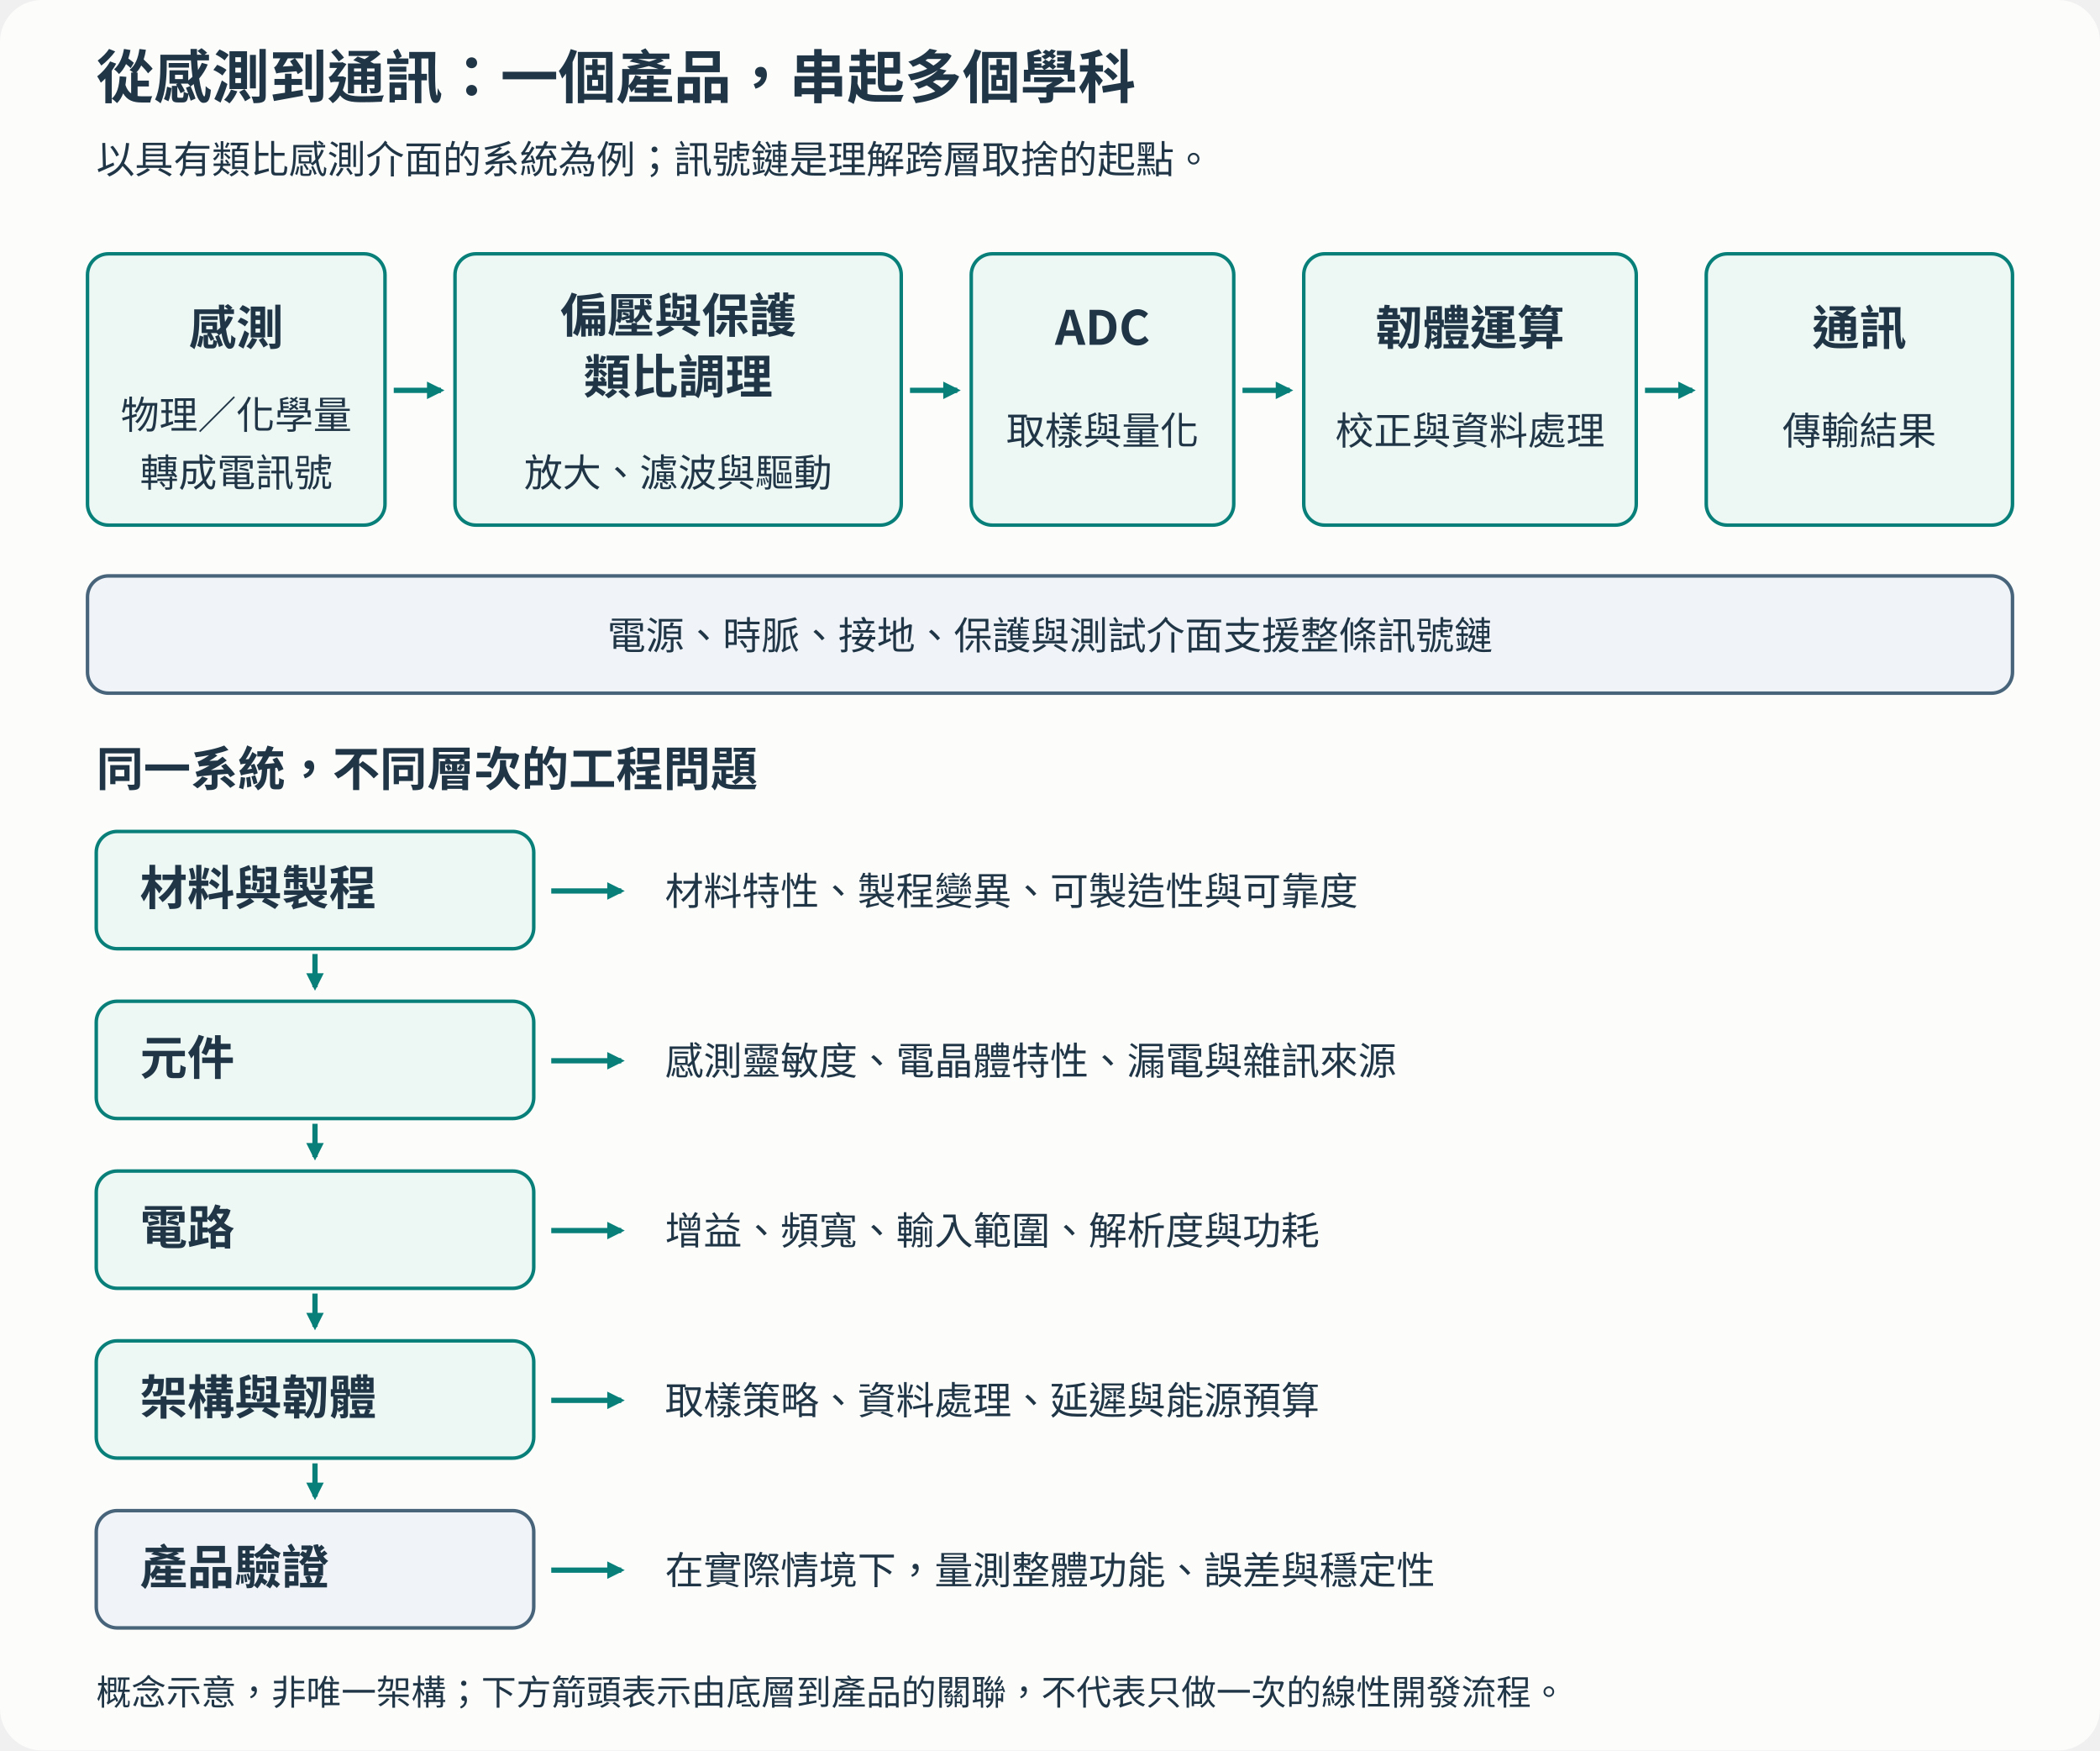
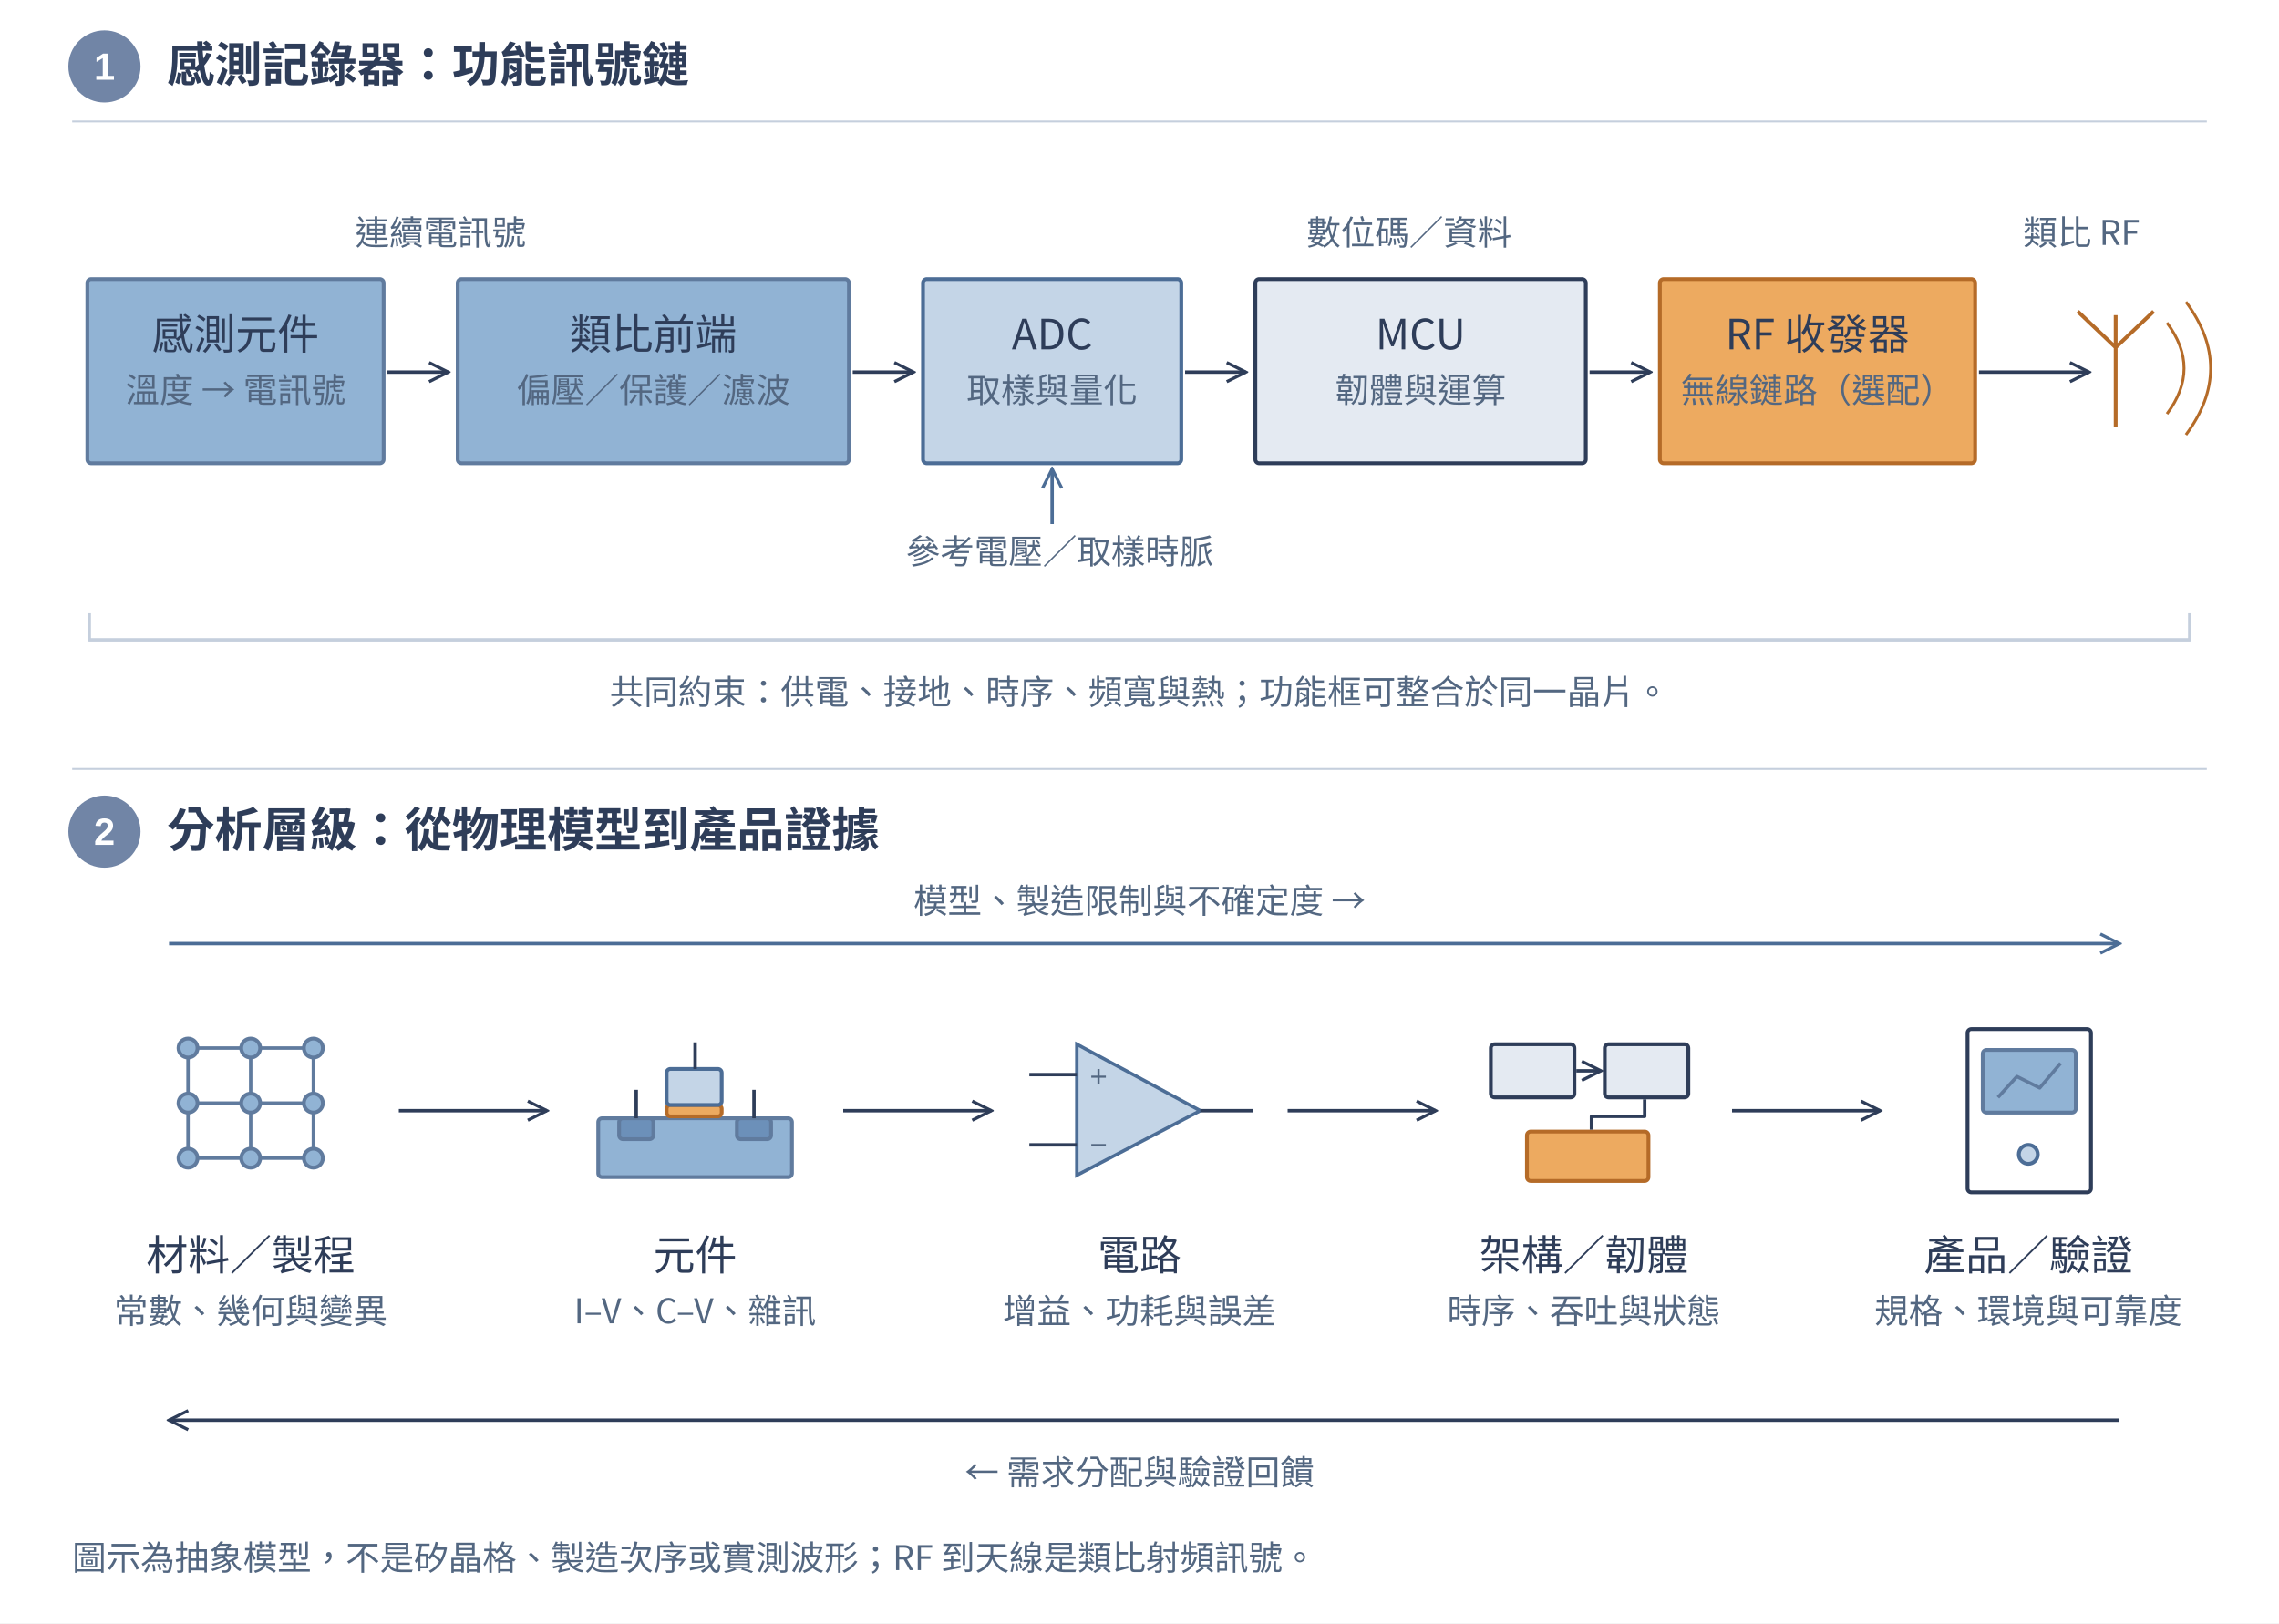
- <svg xmlns="http://www.w3.org/2000/svg" width="1200" height="1000" viewBox="0 0 1200 1000" role="img" aria-labelledby="title desc">
+ <svg xmlns="http://www.w3.org/2000/svg" width="1200" height="855" viewBox="0 0 1200 855" role="img" aria-labelledby="title desc" data-figure-style="sts-flat-v1">
  <defs>
-     <marker id="teal" markerUnits="userSpaceOnUse" markerWidth="12" markerHeight="12" refX="8" refY="5" orient="auto">
-       <path d="M0 0L10 5L0 10Z" fill="#087f79" />
+     <marker id="arrow" viewBox="0 0 10 10" refX="9" refY="5" markerWidth="7" markerHeight="7" orient="auto-start-reverse">
+       <path d="M1 1 L9 5 L1 9" fill="none" stroke="#2e3d59" stroke-width="1.3" />
    </marker>
-     <marker id="slate" markerUnits="userSpaceOnUse" markerWidth="12" markerHeight="12" refX="8" refY="5" orient="auto">
-       <path d="M0 0L10 5L0 10Z" fill="#47647b" />
+     <marker id="arrowTeal" viewBox="0 0 10 10" refX="9" refY="5" markerWidth="7" markerHeight="7" orient="auto-start-reverse">
+       <path d="M1 1 L9 5 L1 9" fill="none" stroke="#4c6d96" stroke-width="1.3" />
    </marker>
-     <marker id="hold" markerUnits="userSpaceOnUse" markerWidth="12" markerHeight="12" refX="8" refY="5" orient="auto">
-       <path d="M0 0L10 5L0 10Z" fill="#9b4b25" />
+     <marker id="arrowOrange" viewBox="0 0 10 10" refX="9" refY="5" markerWidth="7" markerHeight="7" orient="auto-start-reverse">
+       <path d="M1 1 L9 5 L1 9" fill="none" stroke="#b56b28" stroke-width="1.3" />
    </marker>
+     <style>text{font-family:"Noto Sans CJK TC","Noto Sans CJK SC","DejaVu Sans",sans-serif;fill:#2e3d59}.panel{font-size:25px;font-weight:600}.badge{font-family:Arial,sans-serif;font-size:20px;font-weight:700;fill:#ffffff}.label{font-size:22px}.note{font-size:18px;fill:#536781}.small{font-size:16px;fill:#536781}.symbol{font-size:24px;font-style:italic}.strong{font-size:22px;font-weight:600}.step{font-size:17px;letter-spacing:1.2px;fill:#536781}</style>
  </defs>
-   <style>text{font-family:"Noto Sans CJK TC","Noto Sans TC",sans-serif;fill:#203647}.heading{font-size:33px;font-weight:700}.label{font-size:27px;font-weight:700}.body{font-size:22px}.note{font-size:20px}.box{fill:#edf7f4;stroke:#087f79;stroke-width:2}.info{fill:#f0f4f8;stroke:#47647b;stroke-width:2}.white{fill:white;stroke:#3e877e;stroke-width:2}.holdbox{fill:#fff3e9;stroke:#9b4b25;stroke-width:2}.arrow{fill:none;stroke:#087f79;stroke-width:3;marker-end:url(#teal)}.dash{fill:none;stroke:#47647b;stroke-width:3;stroke-dasharray:7 5;marker-end:url(#slate)}.holdarrow{fill:none;stroke:#9b4b25;stroke-width:3;marker-end:url(#hold)}</style>
-   <rect width="1200" height="1000" rx="24" fill="#fcfdfb" />
-   <text x="55" y="56" class="heading">從感測到通訊：一個產品，串起多個學科</text>
-   <text x="55" y="99" class="body">以具有類比感測介面的系統為例；訊號鏈是理解跨層取捨的起點。</text>
-   <rect x="50" y="145" width="170" height="155" rx="12" class="box" />
-   <text x="135" y="197" class="label" text-anchor="middle">感測</text>
-   <text x="135" y="245" class="body" text-anchor="middle">物理／化學量</text>
-   <text x="135" y="278" class="body" text-anchor="middle">轉成電訊號</text>
-   <path d="M225 223H252" class="arrow" />
-   <rect x="260" y="145" width="255" height="155" rx="12" class="box" />
-   <text x="387.5" y="190" class="label" text-anchor="middle">偏壓與保護</text>
-   <text x="387.5" y="225" class="label" text-anchor="middle">類比調理</text>
-   <text x="387.5" y="278" class="body" text-anchor="middle">放大、濾波與驅動</text>
-   <path d="M520 223H547" class="arrow" />
-   <rect x="555" y="145" width="150" height="155" rx="12" class="box" />
-   <text x="630" y="197" class="label" text-anchor="middle">ADC</text>
-   <text x="630" y="254" class="body" text-anchor="middle">取樣與量化</text>
-   <path d="M710 223H737" class="arrow" />
-   <rect x="745" y="145" width="190" height="155" rx="12" class="box" />
-   <text x="840" y="197" class="label" text-anchor="middle">韌體運算</text>
-   <text x="840" y="254" class="body" text-anchor="middle">校正與資料處理</text>
-   <path d="M940 223H967" class="arrow" />
-   <rect x="975" y="145" width="175" height="155" rx="12" class="box" />
-   <text x="1062.5" y="197" class="label" text-anchor="middle">通訊</text>
-   <text x="1062.5" y="254" class="body" text-anchor="middle">傳輸結果</text>
-   <rect x="50" y="329" width="1100" height="67" rx="12" class="info" />
-   <text x="600" y="371" class="body" text-anchor="middle">電源、時脈、接地、保護與測試介面支援整條訊號鏈</text>
-   <text x="55" y="449" class="label">同一系統，不同層次的工程問題</text>
-   <rect x="55" y="475" width="250" height="67" rx="12" class="box" />
-   <text x="80" y="517" class="label">材料與製程</text>
-   <path d="M315 509H355" class="arrow" />
-   <text x="380" y="517" class="body">材料特性、製程變異、可製造性與可靠度</text>
-   <path d="M180 545V564" class="arrow" />
-   <rect x="55" y="572" width="250" height="67" rx="12" class="box" />
-   <text x="80" y="614" class="label">元件</text>
-   <path d="M315 606H355" class="arrow" />
-   <text x="380" y="614" class="body">感測靈敏度、電晶體特性、漏電與雜訊來源</text>
-   <path d="M180 642V661" class="arrow" />
-   <rect x="55" y="669" width="250" height="67" rx="12" class="box" />
-   <text x="80" y="711" class="label">電路</text>
-   <path d="M315 703H355" class="arrow" />
-   <text x="380" y="711" class="body">增益、頻寬、輸入範圍、解析度與功耗</text>
-   <path d="M180 739V758" class="arrow" />
-   <rect x="55" y="766" width="250" height="67" rx="12" class="box" />
-   <text x="80" y="808" class="label">架構與韌體</text>
-   <path d="M315 800H355" class="arrow" />
-   <text x="380" y="808" class="body">取樣策略、資料處理、延遲與能源預算</text>
-   <path d="M180 836V855" class="arrow" />
-   <rect x="55" y="863" width="250" height="67" rx="12" class="info" />
-   <text x="80" y="905" class="label">產品驗證</text>
-   <path d="M315 897H355" class="arrow" />
-   <text x="380" y="905" class="body">在實際情境下，量測整體功能、誤差與穩定性</text>
-   <text x="55" y="974" class="note">概念示意，非唯一架構；下方箭頭表示由底層到產品的關聯，不代表只做一次的線性開發流程。</text>
+   <rect width="1200" height="855" fill="white" />
+   <circle cx="55" cy="35" r="19" fill="#7185a6" />
+   <text x="55" y="42" text-anchor="middle" class="badge">1</text>
+   <text x="88" y="43" class="panel" text-anchor="start">感測記錄器：功能訊號鏈</text>
+   <line x1="38" y1="64" x2="1162" y2="64" stroke="#c5cfdd" stroke-width="1" />
+   <rect rx="2" x="46" y="147" width="156" height="97" fill="#91b3d4" stroke="#607b9e" stroke-width="2" />
+   <text x="124" y="184" class="label" text-anchor="middle">感測元件</text>
+   <text x="124" y="212" class="note" text-anchor="middle">溫度 → 電訊號</text>
+   <rect rx="2" x="241" y="147" width="206" height="97" fill="#91b3d4" stroke="#607b9e" stroke-width="2" />
+   <text x="344" y="184" class="label" text-anchor="middle">類比前端</text>
+   <text x="344" y="212" class="note" text-anchor="middle">偏壓／保護／濾波</text>
+   <rect rx="2" x="486" y="147" width="136" height="97" fill="#c4d5e7" stroke="#4c6d96" stroke-width="2" />
+   <text x="554" y="184" class="label" text-anchor="middle">ADC</text>
+   <text x="554" y="212" class="note" text-anchor="middle">取樣與量化</text>
+   <rect rx="2" x="661" y="147" width="174" height="97" fill="#e4eaf2" stroke="#2e3d59" stroke-width="2" />
+   <text x="748" y="184" class="label" text-anchor="middle">MCU</text>
+   <text x="748" y="212" class="note" text-anchor="middle">韌體與運算</text>
+   <rect rx="2" x="874" y="147" width="166" height="97" fill="#edaa60" stroke="#b56b28" stroke-width="2" />
+   <text x="957" y="184" class="label" text-anchor="middle">RF 收發器</text>
+   <text x="957" y="212" class="note" text-anchor="middle">無線鏈路（選配）</text>
+   <line x1="204" y1="196" x2="236" y2="196" stroke="#2e3d59" stroke-width="1.8" marker-end="url(#arrow)" />
+   <line x1="449" y1="196" x2="481" y2="196" stroke="#2e3d59" stroke-width="1.8" marker-end="url(#arrow)" />
+   <line x1="624" y1="196" x2="656" y2="196" stroke="#2e3d59" stroke-width="1.8" marker-end="url(#arrow)" />
+   <line x1="837" y1="196" x2="869" y2="196" stroke="#2e3d59" stroke-width="1.8" marker-end="url(#arrow)" />
+   <line x1="1042" y1="196" x2="1100" y2="196" stroke="#2e3d59" stroke-width="1.8" marker-end="url(#arrow)" />
+   <path d="M1114 225 V166 M1094 164 L1114 183 L1134 164" fill="none" stroke="#b56b28" stroke-width="2" stroke-linejoin="round" />
+   <path d="M1141 170 Q1159 194 1141 218 M1151 159 Q1177 194 1151 229" fill="none" stroke="#b56b28" stroke-width="1.5" stroke-linejoin="round" />
+   <text x="232" y="129" class="note" text-anchor="middle">連續電訊號</text>
+   <text x="742" y="129" class="note" text-anchor="middle">數位碼／資料</text>
+   <text x="1096" y="129" class="note" text-anchor="middle">類比 RF</text>
+   <text x="558" y="297" class="note" text-anchor="middle">參考電壓／取樣時脈</text>
+   <line x1="554" y1="276" x2="554" y2="247" stroke="#4c6d96" stroke-width="1.8" marker-end="url(#arrowTeal)" />
+   <path d="M47 323 V337 H1153 V323" fill="none" stroke="#c5cfdd" stroke-width="1.8" stroke-linejoin="round" />
+   <text x="600" y="371" class="note" text-anchor="middle">共同約束：供電、接地、時序、頻寬與熱；功能框可整合於同一晶片。</text>
+   <line x1="38" y1="405" x2="1162" y2="405" stroke="#c5cfdd" stroke-width="1" />
+   <circle cx="55" cy="438" r="19" fill="#7185a6" />
+   <text x="55" y="445" text-anchor="middle" class="badge">2</text>
+   <text x="88" y="446" class="panel" text-anchor="start">分析層級：從物理模型到產品證據</text>
+   <line x1="89" y1="497" x2="1116" y2="497" stroke="#4c6d96" stroke-width="1.8" marker-end="url(#arrowTeal)" />
+   <text x="600" y="481" class="note" text-anchor="middle">模型、製造限制與不確定度 →</text>
+   <line x1="99" y1="552" x2="132" y2="552" stroke="#607b9e" stroke-width="1.8" />
+   <line x1="99" y1="552" x2="99" y2="581" stroke="#607b9e" stroke-width="1.8" />
+   <circle cx="99" cy="552" r="5" fill="#91b3d4" stroke="#607b9e" stroke-width="2" />
+   <line x1="99" y1="581" x2="132" y2="581" stroke="#607b9e" stroke-width="1.8" />
+   <line x1="99" y1="581" x2="99" y2="610" stroke="#607b9e" stroke-width="1.8" />
+   <circle cx="99" cy="581" r="5" fill="#91b3d4" stroke="#607b9e" stroke-width="2" />
+   <line x1="99" y1="610" x2="132" y2="610" stroke="#607b9e" stroke-width="1.8" />
+   <circle cx="99" cy="610" r="5" fill="#91b3d4" stroke="#607b9e" stroke-width="2" />
+   <line x1="132" y1="552" x2="165" y2="552" stroke="#607b9e" stroke-width="1.8" />
+   <line x1="132" y1="552" x2="132" y2="581" stroke="#607b9e" stroke-width="1.8" />
+   <circle cx="132" cy="552" r="5" fill="#91b3d4" stroke="#607b9e" stroke-width="2" />
+   <line x1="132" y1="581" x2="165" y2="581" stroke="#607b9e" stroke-width="1.8" />
+   <line x1="132" y1="581" x2="132" y2="610" stroke="#607b9e" stroke-width="1.8" />
+   <circle cx="132" cy="581" r="5" fill="#91b3d4" stroke="#607b9e" stroke-width="2" />
+   <line x1="132" y1="610" x2="165" y2="610" stroke="#607b9e" stroke-width="1.8" />
+   <circle cx="132" cy="610" r="5" fill="#91b3d4" stroke="#607b9e" stroke-width="2" />
+   <line x1="165" y1="552" x2="165" y2="581" stroke="#607b9e" stroke-width="1.8" />
+   <circle cx="165" cy="552" r="5" fill="#91b3d4" stroke="#607b9e" stroke-width="2" />
+   <line x1="165" y1="581" x2="165" y2="610" stroke="#607b9e" stroke-width="1.8" />
+   <circle cx="165" cy="581" r="5" fill="#91b3d4" stroke="#607b9e" stroke-width="2" />
+   <circle cx="165" cy="610" r="5" fill="#91b3d4" stroke="#607b9e" stroke-width="2" />
+   <rect rx="2" x="315" y="589" width="102" height="31" fill="#91b3d4" stroke="#607b9e" stroke-width="2" />
+   <rect rx="2" x="326" y="589" width="18" height="11" fill="#6c90b9" stroke="#607b9e" stroke-width="2" />
+   <rect rx="2" x="388" y="589" width="18" height="11" fill="#6c90b9" stroke="#607b9e" stroke-width="2" />
+   <rect rx="2" x="351" y="582" width="29" height="6" fill="#edaa60" stroke="#b56b28" stroke-width="2" />
+   <rect rx="2" x="351" y="563" width="29" height="19" fill="#c4d5e7" stroke="#4c6d96" stroke-width="2" />
+   <line x1="366" y1="549" x2="366" y2="563" stroke="#2e3d59" stroke-width="1.8" />
+   <line x1="335" y1="574" x2="335" y2="589" stroke="#2e3d59" stroke-width="1.8" />
+   <line x1="397" y1="574" x2="397" y2="589" stroke="#2e3d59" stroke-width="1.8" />
+   <path d="M567 550 L567 619 L632 585 Z" fill="#c4d5e7" stroke="#4c6d96" stroke-width="1.8" />
+   <line x1="542" y1="566" x2="567" y2="566" stroke="#2e3d59" stroke-width="1.8" />
+   <line x1="542" y1="603" x2="567" y2="603" stroke="#2e3d59" stroke-width="1.8" />
+   <line x1="632" y1="585" x2="660" y2="585" stroke="#2e3d59" stroke-width="1.8" />
+   <text x="574" y="573" class="small" text-anchor="start">+</text>
+   <text x="574" y="609" class="small" text-anchor="start">−</text>
+   <rect rx="2" x="785" y="550" width="44" height="28" fill="#e4eaf2" stroke="#2e3d59" stroke-width="2" />
+   <rect rx="2" x="845" y="550" width="44" height="28" fill="#e4eaf2" stroke="#2e3d59" stroke-width="2" />
+   <rect rx="2" x="804" y="596" width="64" height="26" fill="#edaa60" stroke="#b56b28" stroke-width="2" />
+   <line x1="830" y1="564" x2="843" y2="564" stroke="#2e3d59" stroke-width="1.8" marker-end="url(#arrow)" />
+   <path d="M866 579 V588 H838 V595" fill="none" stroke="#2e3d59" stroke-width="1.8" stroke-linejoin="round" />
+   <rect rx="2" x="1036" y="542" width="65" height="86" fill="white" stroke="#2e3d59" stroke-width="2" />
+   <rect rx="2" x="1044" y="553" width="49" height="33" fill="#91b3d4" stroke="#607b9e" stroke-width="2" />
+   <path d="M1052 578 L1062 567 L1074 573 L1085 560" fill="none" stroke="#607b9e" stroke-width="1.8" stroke-linejoin="round" />
+   <circle cx="1068" cy="608" r="5" fill="#c4d5e7" stroke="#4c6d96" stroke-width="2" />
+   <text x="132" y="669" class="label" text-anchor="middle">材料／製程</text>
+   <text x="132" y="697" class="note" text-anchor="middle">常數、幾何與變異</text>
+   <line x1="210" y1="585" x2="288" y2="585" stroke="#2e3d59" stroke-width="1.8" marker-end="url(#arrow)" />
+   <text x="366" y="669" class="label" text-anchor="middle">元件</text>
+   <text x="366" y="697" class="note" text-anchor="middle">I–V、C–V、雜訊</text>
+   <line x1="444" y1="585" x2="522" y2="585" stroke="#2e3d59" stroke-width="1.8" marker-end="url(#arrow)" />
+   <text x="600" y="669" class="label" text-anchor="middle">電路</text>
+   <text x="600" y="697" class="note" text-anchor="middle">增益、功耗與誤差</text>
+   <line x1="678" y1="585" x2="756" y2="585" stroke="#2e3d59" stroke-width="1.8" marker-end="url(#arrow)" />
+   <text x="834" y="669" class="label" text-anchor="middle">架構／韌體</text>
+   <text x="834" y="697" class="note" text-anchor="middle">時序、吞吐與狀態</text>
+   <line x1="912" y1="585" x2="990" y2="585" stroke="#2e3d59" stroke-width="1.8" marker-end="url(#arrow)" />
+   <text x="1068" y="669" class="label" text-anchor="middle">產品／驗證</text>
+   <text x="1068" y="697" class="note" text-anchor="middle">規格、環境與可靠度</text>
+   <line x1="1116" y1="748" x2="89" y2="748" stroke="#2e3d59" stroke-width="1.8" marker-end="url(#arrow)" />
+   <text x="600" y="782" class="note" text-anchor="middle">← 需求分配與驗證回饋</text>
+   <text x="38" y="827" class="note" text-anchor="start">圖示為抽象模型，不是矽晶格、製造次序或實測波形；RF 到天線是類比射頻訊號。</text>
</svg>
